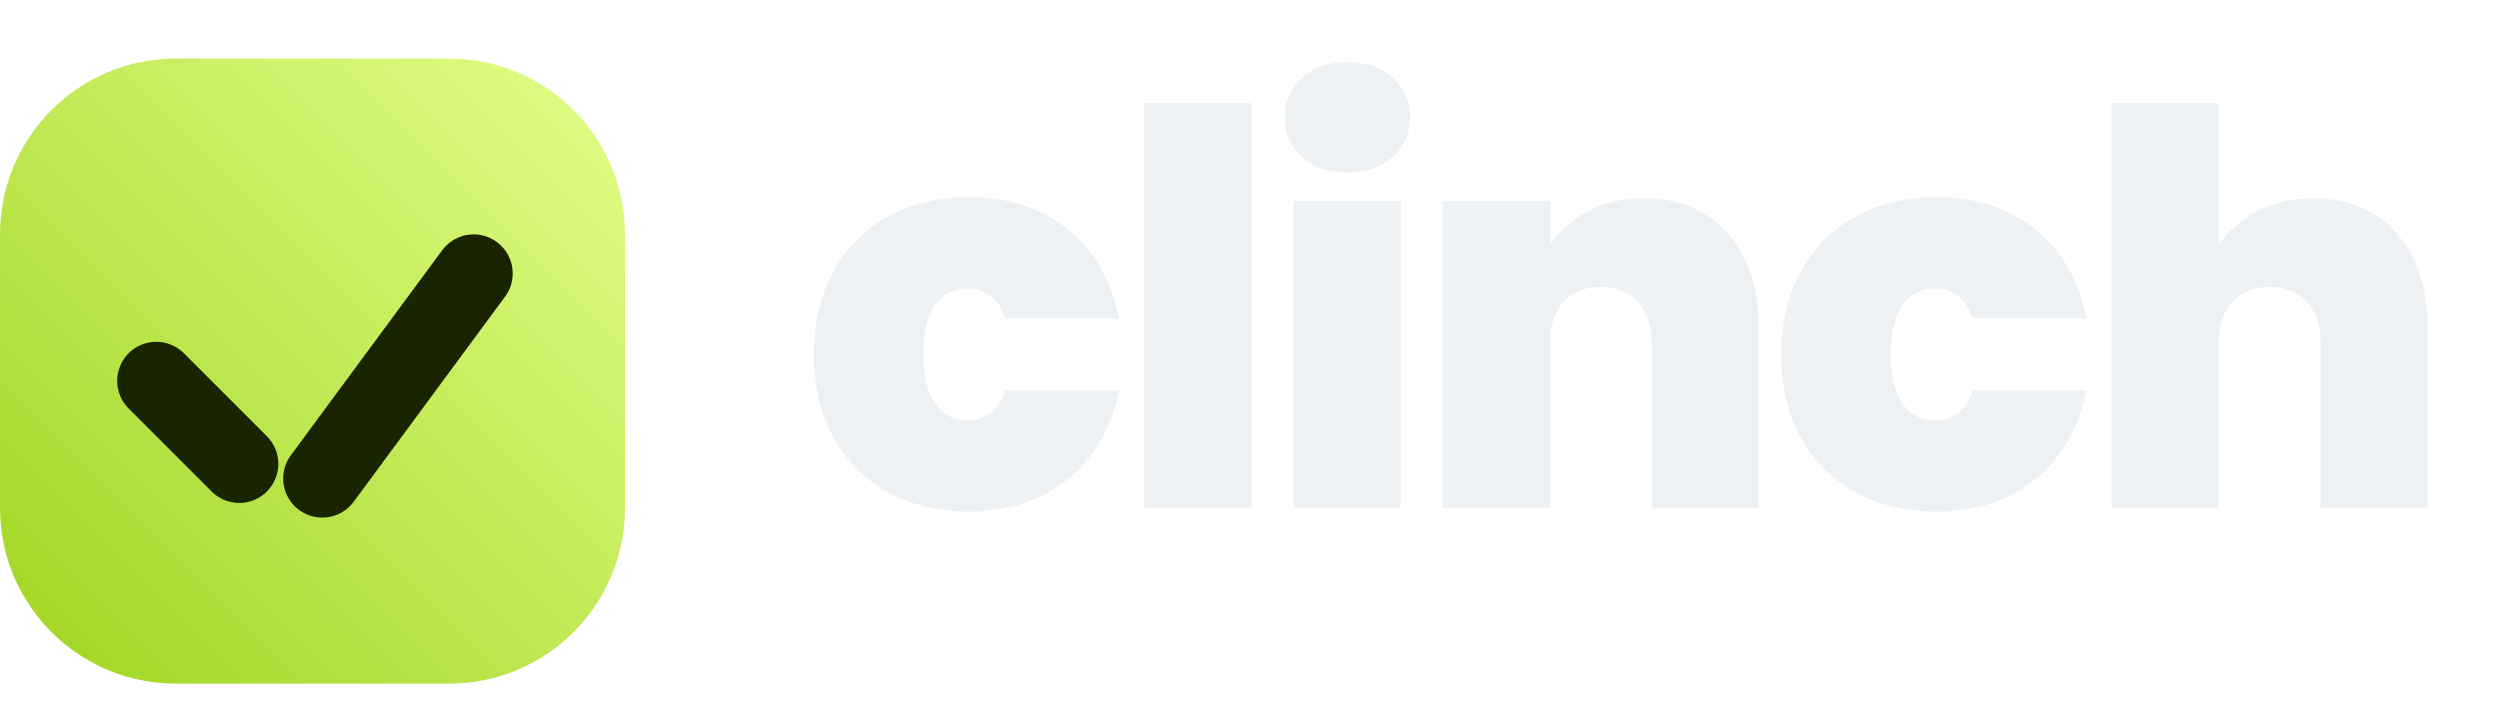
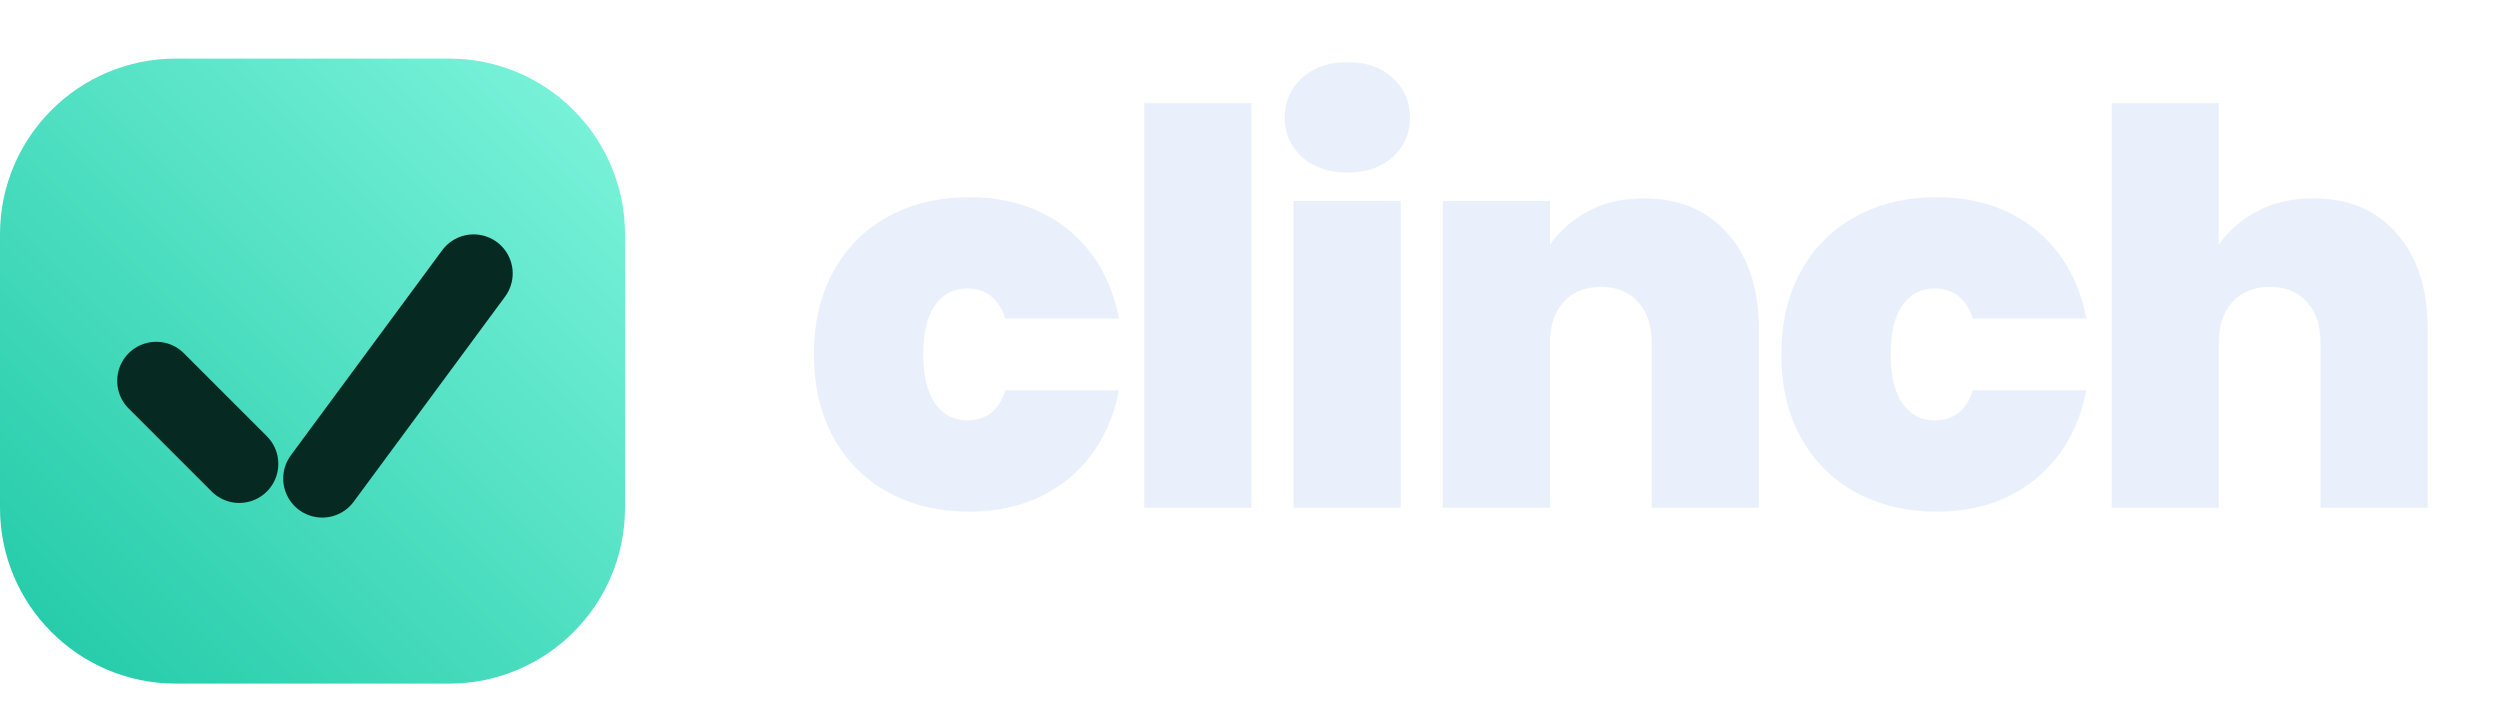
<svg xmlns="http://www.w3.org/2000/svg" viewBox="0 -6 256 72">
  <defs>
    <linearGradient id="g" x1="0" y1="1" x2="1" y2="0">
-       <stop offset="0" stop-color="#9fd420" />
-       <stop offset="1" stop-color="#e2ff8a" />
+       <stop offset="0" stop-color="#1fc9a6" />
+       <stop offset="1" stop-color="#7ff5dd" />
    </linearGradient>
  </defs>
  <rect width="64" height="64" rx="18" fill="url(#g)" />
-   <path d="M16 33 L24.5 41.5" stroke="#1b2400" stroke-width="8" stroke-linecap="round" />
-   <path d="M33 43 L48.5 22" stroke="#1b2400" stroke-width="8" stroke-linecap="round" />
-   <path d="M99.248 14.192Q105.24 14.192 109.328 17.468Q113.416 20.744 114.592 26.624H102.944Q101.936 23.544 99.024 23.544Q96.952 23.544 95.748 25.252Q94.544 26.96 94.544 30.264Q94.544 33.568 95.748 35.304Q96.952 37.04 99.024 37.04Q101.992 37.04 102.944 33.96H114.592Q113.416 39.784 109.328 43.088Q105.24 46.392 99.248 46.392Q94.6 46.392 90.988 44.432Q87.376 42.472 85.36 38.832Q83.344 35.192 83.344 30.264Q83.344 25.392 85.36 21.752Q87.376 18.112 90.988 16.152Q94.6 14.192 99.248 14.192ZM128.144 4.56V46.0H117.168V4.56ZM131.56 6.072Q131.56 3.608 133.324 1.984Q135.088 0.36 138.0 0.36Q140.856 0.36 142.62 1.984Q144.384 3.608 144.384 6.072Q144.384 8.48 142.62 10.076Q140.856 11.672 138.0 11.672Q135.088 11.672 133.324 10.076Q131.56 8.48 131.56 6.072ZM143.432 14.584V46.0H132.456V14.584ZM180.112 27.688V46.0H169.136V29.144Q169.136 26.456 167.736 24.916Q166.336 23.376 163.984 23.376Q161.52 23.376 160.12 24.916Q158.72 26.456 158.72 29.144V46.0H147.744V14.584H158.72V19.064Q160.176 16.936 162.64 15.62Q165.104 14.304 168.296 14.304Q173.728 14.304 176.92 17.916Q180.112 21.528 180.112 27.688ZM198.312 14.192Q204.304 14.192 208.392 17.468Q212.48 20.744 213.656 26.624H202.008Q201.0 23.544 198.088 23.544Q196.016 23.544 194.812 25.252Q193.608 26.96 193.608 30.264Q193.608 33.568 194.812 35.304Q196.016 37.04 198.088 37.04Q201.056 37.04 202.008 33.96H213.656Q212.48 39.784 208.392 43.088Q204.304 46.392 198.312 46.392Q193.664 46.392 190.052 44.432Q186.44 42.472 184.424 38.832Q182.408 35.192 182.408 30.264Q182.408 25.392 184.424 21.752Q186.44 18.112 190.052 16.152Q193.664 14.192 198.312 14.192ZM248.6 27.688V46.0H237.624V29.144Q237.624 26.456 236.224 24.916Q234.824 23.376 232.472 23.376Q230.008 23.376 228.608 24.916Q227.208 26.456 227.208 29.144V46.0H216.232V4.56H227.208V19.064Q228.664 16.936 231.156 15.62Q233.648 14.304 236.896 14.304Q242.272 14.304 245.436 17.916Q248.6 21.528 248.6 27.688Z" fill="#eef1f4" />
+   <path d="M16 33 L24.5 41.5" stroke="#062a22" stroke-width="8" stroke-linecap="round" />
+   <path d="M33 43 L48.5 22" stroke="#062a22" stroke-width="8" stroke-linecap="round" />
+   <path d="M99.248 14.192Q105.24 14.192 109.328 17.468Q113.416 20.744 114.592 26.624H102.944Q101.936 23.544 99.024 23.544Q96.952 23.544 95.748 25.252Q94.544 26.96 94.544 30.264Q94.544 33.568 95.748 35.304Q96.952 37.04 99.024 37.04Q101.992 37.04 102.944 33.96H114.592Q113.416 39.784 109.328 43.088Q105.24 46.392 99.248 46.392Q94.6 46.392 90.988 44.432Q87.376 42.472 85.36 38.832Q83.344 35.192 83.344 30.264Q83.344 25.392 85.36 21.752Q87.376 18.112 90.988 16.152Q94.6 14.192 99.248 14.192ZM128.144 4.56V46.0H117.168V4.56ZM131.56 6.072Q131.56 3.608 133.324 1.984Q135.088 0.36 138.0 0.36Q140.856 0.36 142.62 1.984Q144.384 3.608 144.384 6.072Q144.384 8.48 142.62 10.076Q140.856 11.672 138.0 11.672Q135.088 11.672 133.324 10.076Q131.56 8.48 131.56 6.072ZM143.432 14.584V46.0H132.456V14.584ZM180.112 27.688V46.0H169.136V29.144Q169.136 26.456 167.736 24.916Q166.336 23.376 163.984 23.376Q161.52 23.376 160.12 24.916Q158.72 26.456 158.72 29.144V46.0H147.744V14.584H158.72V19.064Q160.176 16.936 162.64 15.62Q165.104 14.304 168.296 14.304Q173.728 14.304 176.92 17.916Q180.112 21.528 180.112 27.688ZM198.312 14.192Q204.304 14.192 208.392 17.468Q212.48 20.744 213.656 26.624H202.008Q201.0 23.544 198.088 23.544Q196.016 23.544 194.812 25.252Q193.608 26.96 193.608 30.264Q193.608 33.568 194.812 35.304Q196.016 37.04 198.088 37.04Q201.056 37.04 202.008 33.96H213.656Q212.48 39.784 208.392 43.088Q204.304 46.392 198.312 46.392Q193.664 46.392 190.052 44.432Q186.44 42.472 184.424 38.832Q182.408 35.192 182.408 30.264Q182.408 25.392 184.424 21.752Q186.44 18.112 190.052 16.152Q193.664 14.192 198.312 14.192ZM248.6 27.688V46.0H237.624V29.144Q237.624 26.456 236.224 24.916Q234.824 23.376 232.472 23.376Q230.008 23.376 228.608 24.916Q227.208 26.456 227.208 29.144V46.0H216.232V4.56H227.208V19.064Q228.664 16.936 231.156 15.62Q233.648 14.304 236.896 14.304Q242.272 14.304 245.436 17.916Q248.6 21.528 248.6 27.688Z" fill="#eaf0fb" />
</svg>
